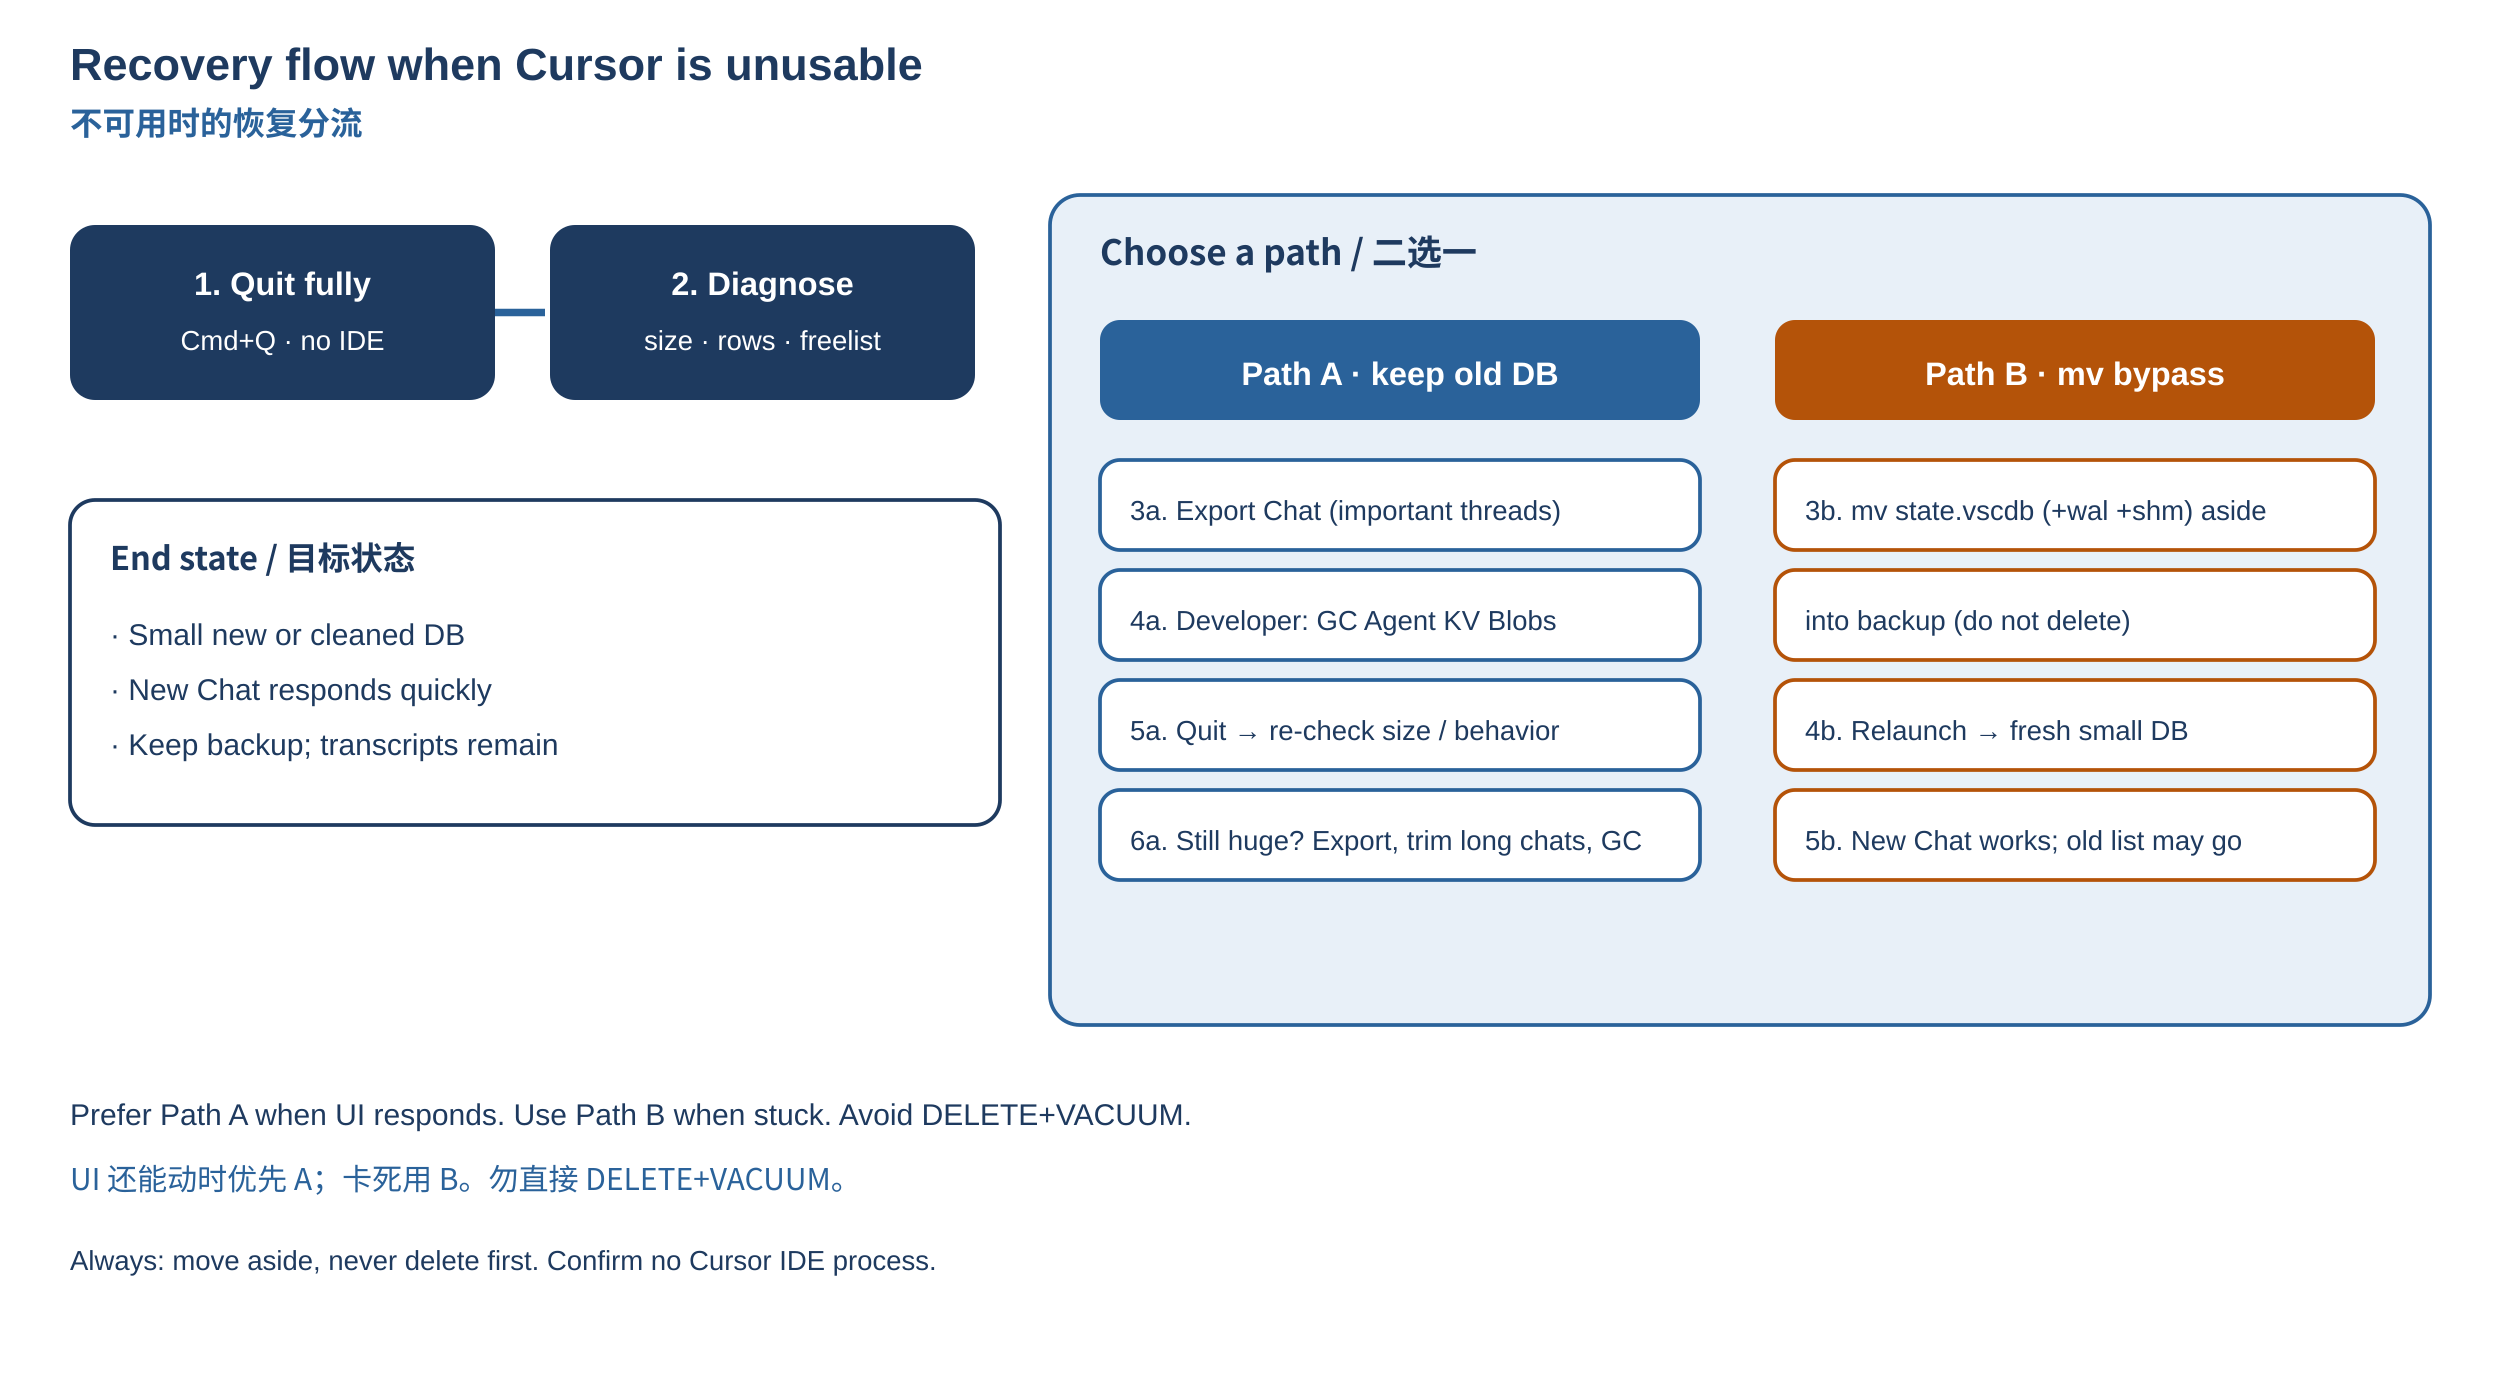
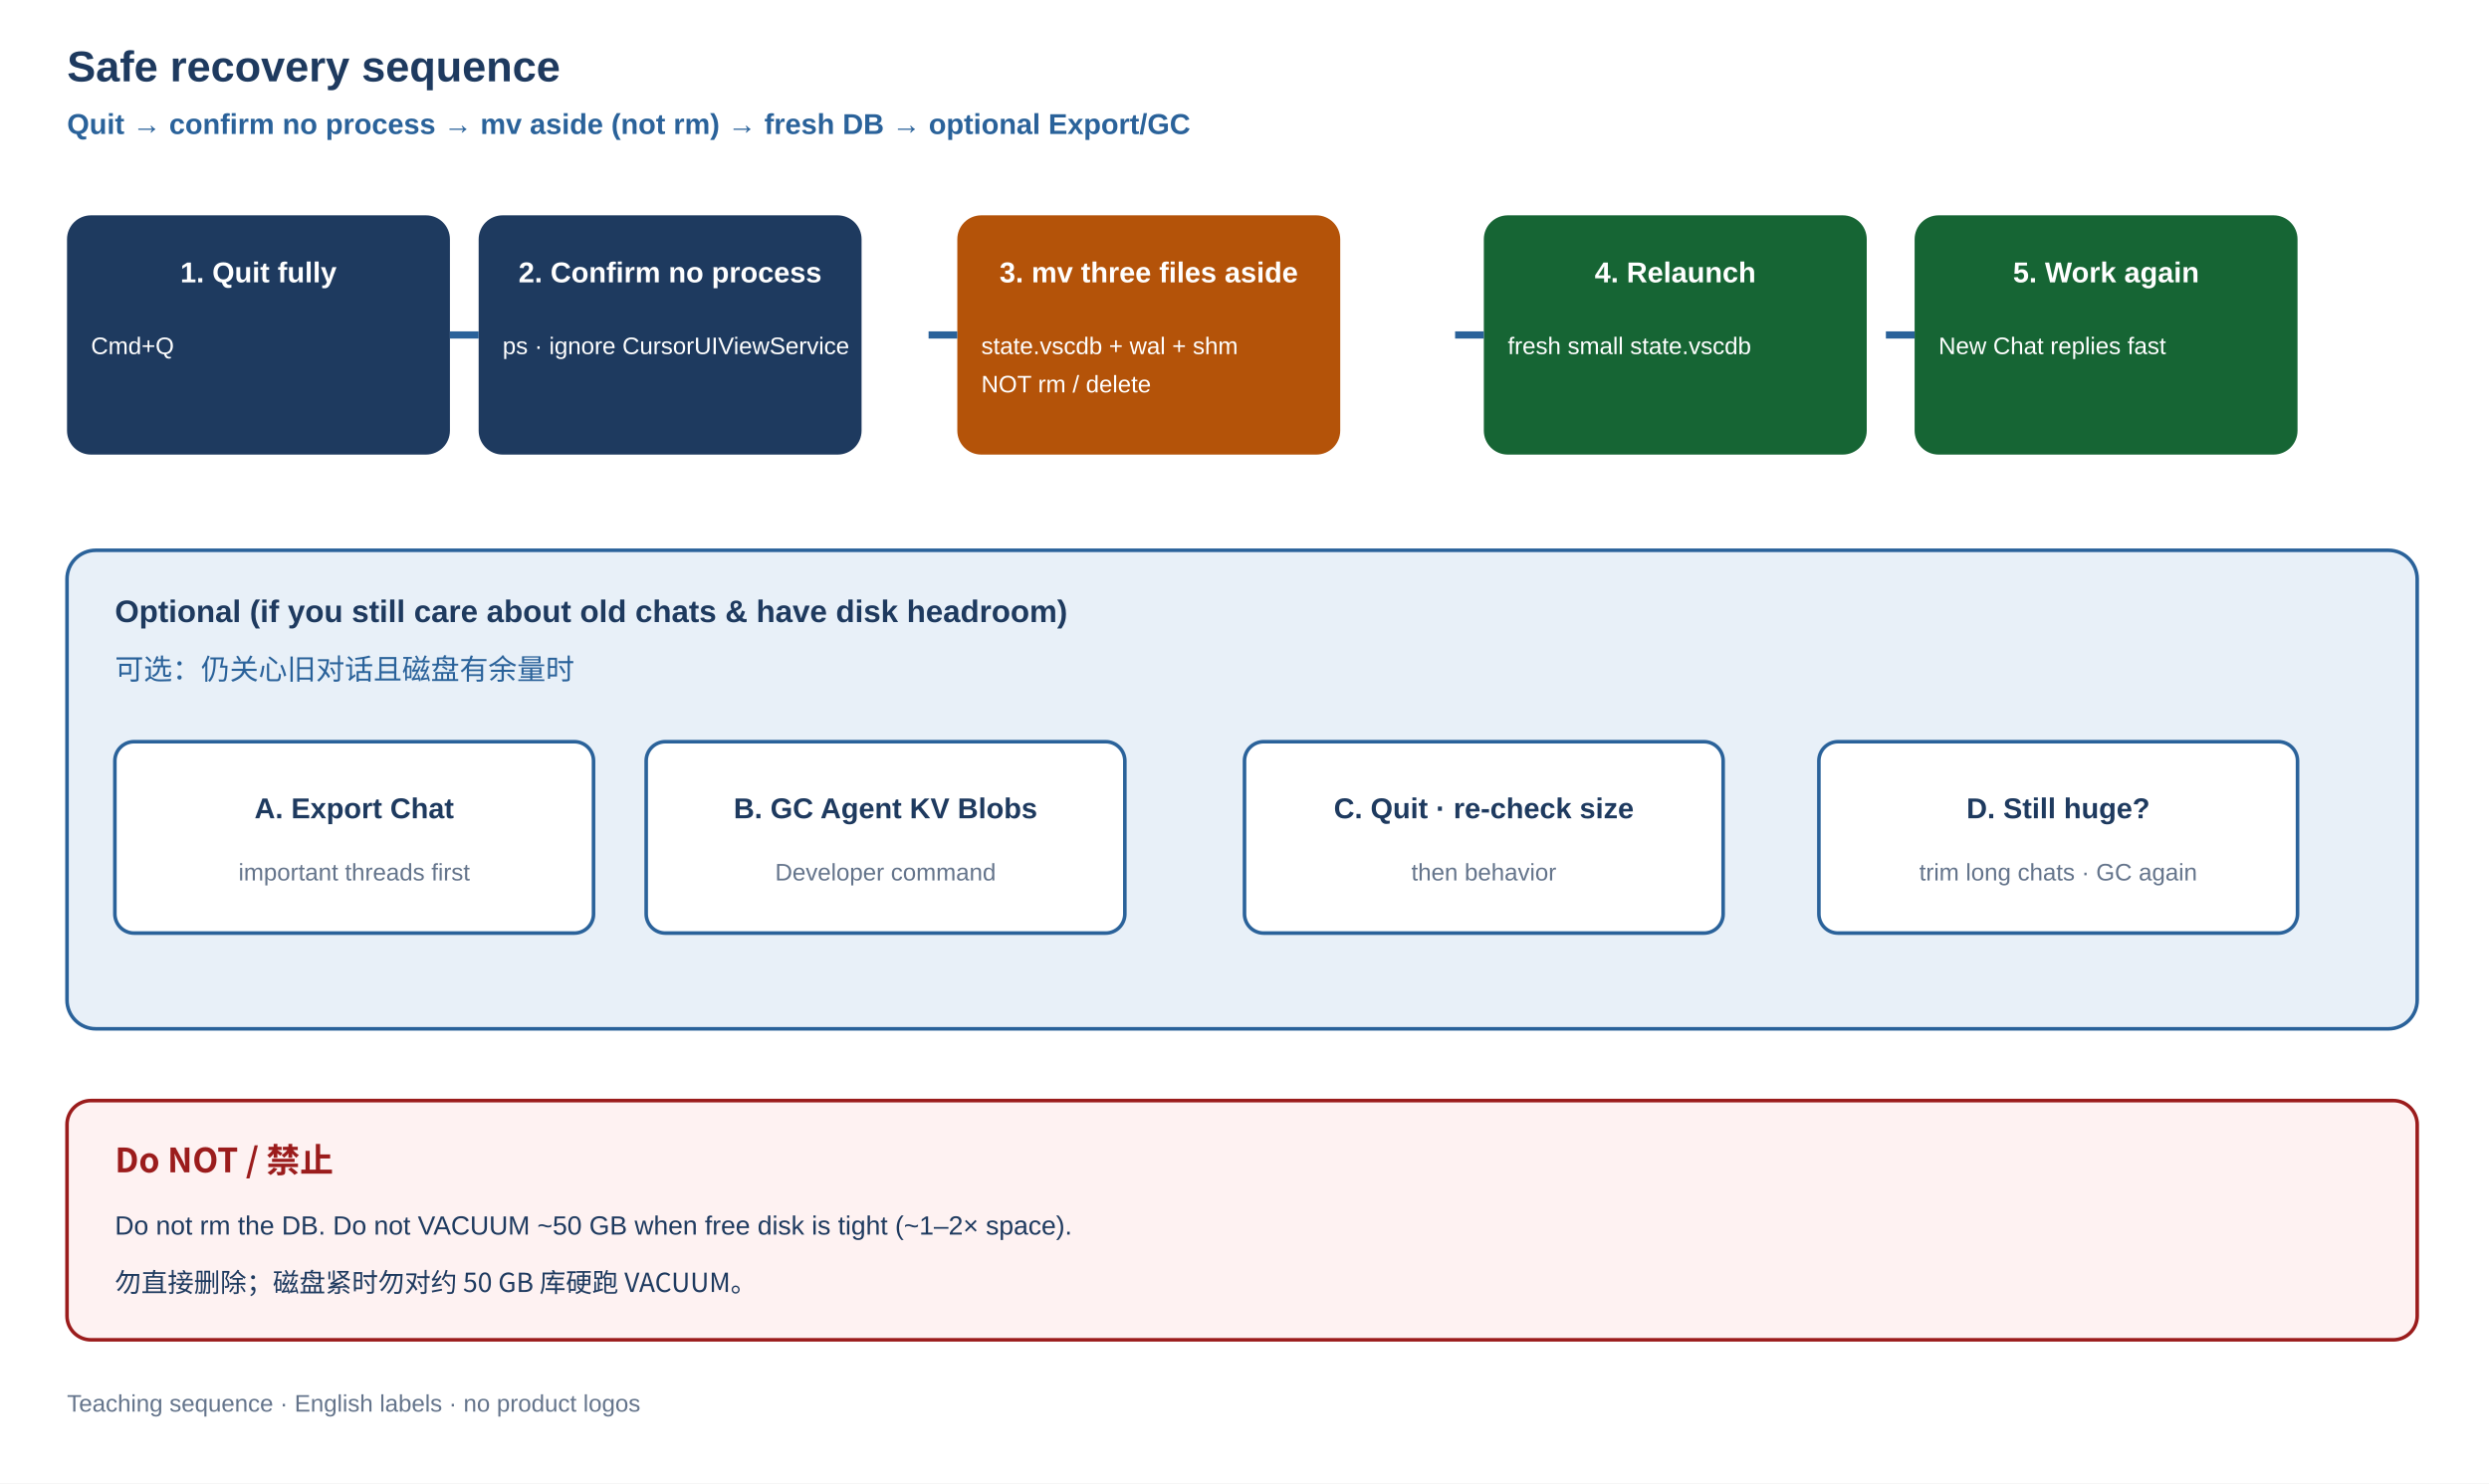
- <svg xmlns="http://www.w3.org/2000/svg" width="1000" height="560" viewBox="0 0 1000 560">
+ <svg xmlns="http://www.w3.org/2000/svg" width="1040" height="620" viewBox="0 0 1040 620">
  <rect width="100%" height="100%" fill="#FFFFFF" />
-   <text x="28" y="32" font-family="Arial, Helvetica, sans-serif" font-size="18" font-weight="bold" fill="#1e3a5f" text-anchor="start">Recovery flow when Cursor is unusable</text>
-   <text x="28" y="54" font-family="Noto Sans CJK SC, Noto Sans SC, Arial, Helvetica, sans-serif" font-size="13" font-weight="bold" fill="#2A629A" text-anchor="start">不可用时的恢复分流</text>
-   <rect x="28" y="90" width="170" height="70" rx="10" fill="#1e3a5f" />
-   <text x="113" y="118" font-family="Arial, Helvetica, sans-serif" font-size="13" font-weight="bold" fill="#FFFFFF" text-anchor="middle">1. Quit fully</text>
-   <text x="113" y="140" font-family="Arial, Helvetica, sans-serif" font-size="11" font-weight="normal" fill="#FFFFFF" text-anchor="middle">Cmd+Q · no IDE</text>
-   <rect x="220" y="90" width="170" height="70" rx="10" fill="#1e3a5f" />
-   <text x="305" y="118" font-family="Arial, Helvetica, sans-serif" font-size="13" font-weight="bold" fill="#FFFFFF" text-anchor="middle">2. Diagnose</text>
-   <text x="305" y="140" font-family="Arial, Helvetica, sans-serif" font-size="11" font-weight="normal" fill="#FFFFFF" text-anchor="middle">size · rows · freelist</text>
-   <line x1="198" y1="125" x2="218" y2="125" stroke="#2A629A" stroke-width="3" />
-   <rect x="420" y="78" width="552" height="332" rx="12" fill="#E8F0F8" stroke="#2A629A" stroke-width="1.5" />
-   <text x="440" y="106" font-family="Noto Sans CJK SC, Noto Sans SC, Arial, Helvetica, sans-serif" font-size="14" font-weight="bold" fill="#1e3a5f" text-anchor="start">Choose a path / 二选一</text>
-   <rect x="440" y="128" width="240" height="40" rx="8" fill="#2A629A" />
-   <text x="560" y="154" font-family="Arial, Helvetica, sans-serif" font-size="13" font-weight="bold" fill="#FFFFFF" text-anchor="middle">Path A · keep old DB</text>
-   <rect x="440" y="184" width="240" height="36" rx="8" fill="#FFFFFF" stroke="#2A629A" stroke-width="1.5" />
-   <text x="452" y="208" font-family="Arial, Helvetica, sans-serif" font-size="11" font-weight="normal" fill="#1e3a5f" text-anchor="start">3a. Export Chat (important threads)</text>
-   <rect x="440" y="228" width="240" height="36" rx="8" fill="#FFFFFF" stroke="#2A629A" stroke-width="1.5" />
-   <text x="452" y="252" font-family="Arial, Helvetica, sans-serif" font-size="11" font-weight="normal" fill="#1e3a5f" text-anchor="start">4a. Developer: GC Agent KV Blobs</text>
-   <rect x="440" y="272" width="240" height="36" rx="8" fill="#FFFFFF" stroke="#2A629A" stroke-width="1.5" />
-   <text x="452" y="296" font-family="Arial, Helvetica, sans-serif" font-size="11" font-weight="normal" fill="#1e3a5f" text-anchor="start">5a. Quit → re-check size / behavior</text>
-   <rect x="440" y="316" width="240" height="36" rx="8" fill="#FFFFFF" stroke="#2A629A" stroke-width="1.5" />
-   <text x="452" y="340" font-family="Arial, Helvetica, sans-serif" font-size="11" font-weight="normal" fill="#1e3a5f" text-anchor="start">6a. Still huge? Export, trim long chats, GC</text>
-   <rect x="710" y="128" width="240" height="40" rx="8" fill="#B45309" />
-   <text x="830" y="154" font-family="Arial, Helvetica, sans-serif" font-size="13" font-weight="bold" fill="#FFFFFF" text-anchor="middle">Path B · mv bypass</text>
-   <rect x="710" y="184" width="240" height="36" rx="8" fill="#FFFFFF" stroke="#B45309" stroke-width="1.5" />
-   <text x="722" y="208" font-family="Arial, Helvetica, sans-serif" font-size="11" font-weight="normal" fill="#1e3a5f" text-anchor="start">3b. mv state.vscdb (+wal +shm) aside</text>
-   <rect x="710" y="228" width="240" height="36" rx="8" fill="#FFFFFF" stroke="#B45309" stroke-width="1.5" />
-   <text x="722" y="252" font-family="Arial, Helvetica, sans-serif" font-size="11" font-weight="normal" fill="#1e3a5f" text-anchor="start">    into backup (do not delete)</text>
-   <rect x="710" y="272" width="240" height="36" rx="8" fill="#FFFFFF" stroke="#B45309" stroke-width="1.5" />
-   <text x="722" y="296" font-family="Arial, Helvetica, sans-serif" font-size="11" font-weight="normal" fill="#1e3a5f" text-anchor="start">4b. Relaunch → fresh small DB</text>
-   <rect x="710" y="316" width="240" height="36" rx="8" fill="#FFFFFF" stroke="#B45309" stroke-width="1.5" />
-   <text x="722" y="340" font-family="Arial, Helvetica, sans-serif" font-size="11" font-weight="normal" fill="#1e3a5f" text-anchor="start">5b. New Chat works; old list may go</text>
-   <rect x="28" y="200" width="372" height="130" rx="10" fill="#FFFFFF" stroke="#1e3a5f" stroke-width="1.5" />
-   <text x="44" y="228" font-family="Noto Sans CJK SC, Noto Sans SC, Arial, Helvetica, sans-serif" font-size="13" font-weight="bold" fill="#1e3a5f" text-anchor="start">End state / 目标状态</text>
-   <text x="44" y="258" font-family="Arial, Helvetica, sans-serif" font-size="12" font-weight="normal" fill="#1e3a5f" text-anchor="start">· Small new or cleaned DB</text>
-   <text x="44" y="280" font-family="Arial, Helvetica, sans-serif" font-size="12" font-weight="normal" fill="#1e3a5f" text-anchor="start">· New Chat responds quickly</text>
-   <text x="44" y="302" font-family="Arial, Helvetica, sans-serif" font-size="12" font-weight="normal" fill="#1e3a5f" text-anchor="start">· Keep backup; transcripts remain</text>
-   <text x="28" y="450" font-family="Arial, Helvetica, sans-serif" font-size="12" font-weight="normal" fill="#1e3a5f" text-anchor="start">Prefer Path A when UI responds. Use Path B when stuck. Avoid DELETE+VACUUM.</text>
-   <text x="28" y="476" font-family="Noto Sans CJK SC, Noto Sans SC, Arial, Helvetica, sans-serif" font-size="12" font-weight="normal" fill="#2A629A" text-anchor="start">UI 还能动时优先 A；卡死用 B。勿直接 DELETE+VACUUM。</text>
-   <text x="28" y="508" font-family="Arial, Helvetica, sans-serif" font-size="11" font-weight="normal" fill="#1e3a5f" text-anchor="start">Always: move aside, never delete first. Confirm no Cursor IDE process.</text>
+   <text x="28" y="34" font-family="Arial, Helvetica, sans-serif" font-size="18" font-weight="bold" fill="#1e3a5f" text-anchor="start">Safe recovery sequence</text>
+   <text x="28" y="56" font-family="Arial, Helvetica, sans-serif" font-size="12" font-weight="bold" fill="#2A629A" text-anchor="start">Quit → confirm no process → mv aside (not rm) → fresh DB → optional Export/GC</text>
+   <rect x="28" y="90" width="160" height="100" rx="10" fill="#1e3a5f" />
+   <text x="108" y="118" font-family="Arial, Helvetica, sans-serif" font-size="12" font-weight="bold" fill="#FFFFFF" text-anchor="middle">1. Quit fully</text>
+   <text x="38" y="148" font-family="Arial, Helvetica, sans-serif" font-size="10" font-weight="normal" fill="#FFFFFF" text-anchor="start">Cmd+Q</text>
+   <rect x="200" y="90" width="160" height="100" rx="10" fill="#1e3a5f" />
+   <text x="280" y="118" font-family="Arial, Helvetica, sans-serif" font-size="12" font-weight="bold" fill="#FFFFFF" text-anchor="middle">2. Confirm no process</text>
+   <text x="210" y="148" font-family="Arial, Helvetica, sans-serif" font-size="10" font-weight="normal" fill="#FFFFFF" text-anchor="start">ps · ignore CursorUIViewService</text>
+   <rect x="400" y="90" width="160" height="100" rx="10" fill="#B45309" />
+   <text x="480" y="118" font-family="Arial, Helvetica, sans-serif" font-size="12" font-weight="bold" fill="#FFFFFF" text-anchor="middle">3. mv three files aside</text>
+   <text x="410" y="148" font-family="Arial, Helvetica, sans-serif" font-size="10" font-weight="normal" fill="#FFFFFF" text-anchor="start">state.vscdb + wal + shm</text>
+   <text x="410" y="164" font-family="Arial, Helvetica, sans-serif" font-size="10" font-weight="normal" fill="#FFFFFF" text-anchor="start">NOT rm / delete</text>
+   <rect x="620" y="90" width="160" height="100" rx="10" fill="#166534" />
+   <text x="700" y="118" font-family="Arial, Helvetica, sans-serif" font-size="12" font-weight="bold" fill="#FFFFFF" text-anchor="middle">4. Relaunch</text>
+   <text x="630" y="148" font-family="Arial, Helvetica, sans-serif" font-size="10" font-weight="normal" fill="#FFFFFF" text-anchor="start">fresh small state.vscdb</text>
+   <rect x="800" y="90" width="160" height="100" rx="10" fill="#166534" />
+   <text x="880" y="118" font-family="Arial, Helvetica, sans-serif" font-size="12" font-weight="bold" fill="#FFFFFF" text-anchor="middle">5. Work again</text>
+   <text x="810" y="148" font-family="Arial, Helvetica, sans-serif" font-size="10" font-weight="normal" fill="#FFFFFF" text-anchor="start">New Chat replies fast</text>
+   <line x1="188" y1="140" x2="200" y2="140" stroke="#2A629A" stroke-width="3" />
+   <line x1="388" y1="140" x2="400" y2="140" stroke="#2A629A" stroke-width="3" />
+   <line x1="608" y1="140" x2="620" y2="140" stroke="#2A629A" stroke-width="3" />
+   <line x1="788" y1="140" x2="800" y2="140" stroke="#2A629A" stroke-width="3" />
+   <rect x="28" y="230" width="982" height="200" rx="12" fill="#E8F0F8" stroke="#2A629A" stroke-width="1.5" />
+   <text x="48" y="260" font-family="Arial, Helvetica, sans-serif" font-size="13" font-weight="bold" fill="#1e3a5f" text-anchor="start">Optional (if you still care about old chats &amp; have disk headroom)</text>
+   <text x="48" y="284" font-family="Noto Sans CJK SC, Arial, sans-serif" font-size="12" font-weight="normal" fill="#2A629A" text-anchor="start">可选：仍关心旧对话且磁盘有余量时</text>
+   <rect x="48" y="310" width="200" height="80" rx="8" fill="#FFFFFF" stroke="#2A629A" stroke-width="1.5" />
+   <text x="148" y="342" font-family="Arial, Helvetica, sans-serif" font-size="12" font-weight="bold" fill="#1e3a5f" text-anchor="middle">A. Export Chat</text>
+   <text x="148" y="368" font-family="Arial, Helvetica, sans-serif" font-size="10" font-weight="normal" fill="#64748B" text-anchor="middle">important threads first</text>
+   <rect x="270" y="310" width="200" height="80" rx="8" fill="#FFFFFF" stroke="#2A629A" stroke-width="1.5" />
+   <text x="370" y="342" font-family="Arial, Helvetica, sans-serif" font-size="12" font-weight="bold" fill="#1e3a5f" text-anchor="middle">B. GC Agent KV Blobs</text>
+   <text x="370" y="368" font-family="Arial, Helvetica, sans-serif" font-size="10" font-weight="normal" fill="#64748B" text-anchor="middle">Developer command</text>
+   <rect x="520" y="310" width="200" height="80" rx="8" fill="#FFFFFF" stroke="#2A629A" stroke-width="1.5" />
+   <text x="620" y="342" font-family="Arial, Helvetica, sans-serif" font-size="12" font-weight="bold" fill="#1e3a5f" text-anchor="middle">C. Quit · re-check size</text>
+   <text x="620" y="368" font-family="Arial, Helvetica, sans-serif" font-size="10" font-weight="normal" fill="#64748B" text-anchor="middle">then behavior</text>
+   <rect x="760" y="310" width="200" height="80" rx="8" fill="#FFFFFF" stroke="#2A629A" stroke-width="1.5" />
+   <text x="860" y="342" font-family="Arial, Helvetica, sans-serif" font-size="12" font-weight="bold" fill="#1e3a5f" text-anchor="middle">D. Still huge?</text>
+   <text x="860" y="368" font-family="Arial, Helvetica, sans-serif" font-size="10" font-weight="normal" fill="#64748B" text-anchor="middle">trim long chats · GC again</text>
+   <rect x="28" y="460" width="982" height="100" rx="10" fill="#FEF2F2" stroke="#9B1C1C" stroke-width="1.5" />
+   <text x="48" y="490" font-family="Noto Sans CJK SC, Arial, sans-serif" font-size="14" font-weight="bold" fill="#9B1C1C" text-anchor="start">Do NOT / 禁止</text>
+   <text x="48" y="516" font-family="Arial, Helvetica, sans-serif" font-size="11" font-weight="normal" fill="#1e3a5f" text-anchor="start">Do not rm the DB. Do not VACUUM ~50 GB when free disk is tight (~1–2× space).</text>
+   <text x="48" y="540" font-family="Noto Sans CJK SC, Arial, sans-serif" font-size="11" font-weight="normal" fill="#1e3a5f" text-anchor="start">勿直接删除；磁盘紧时勿对约 50 GB 库硬跑 VACUUM。</text>
+   <text x="28" y="590" font-family="Arial, Helvetica, sans-serif" font-size="10" font-weight="normal" fill="#64748B" text-anchor="start">Teaching sequence · English labels · no product logos</text>
</svg>
